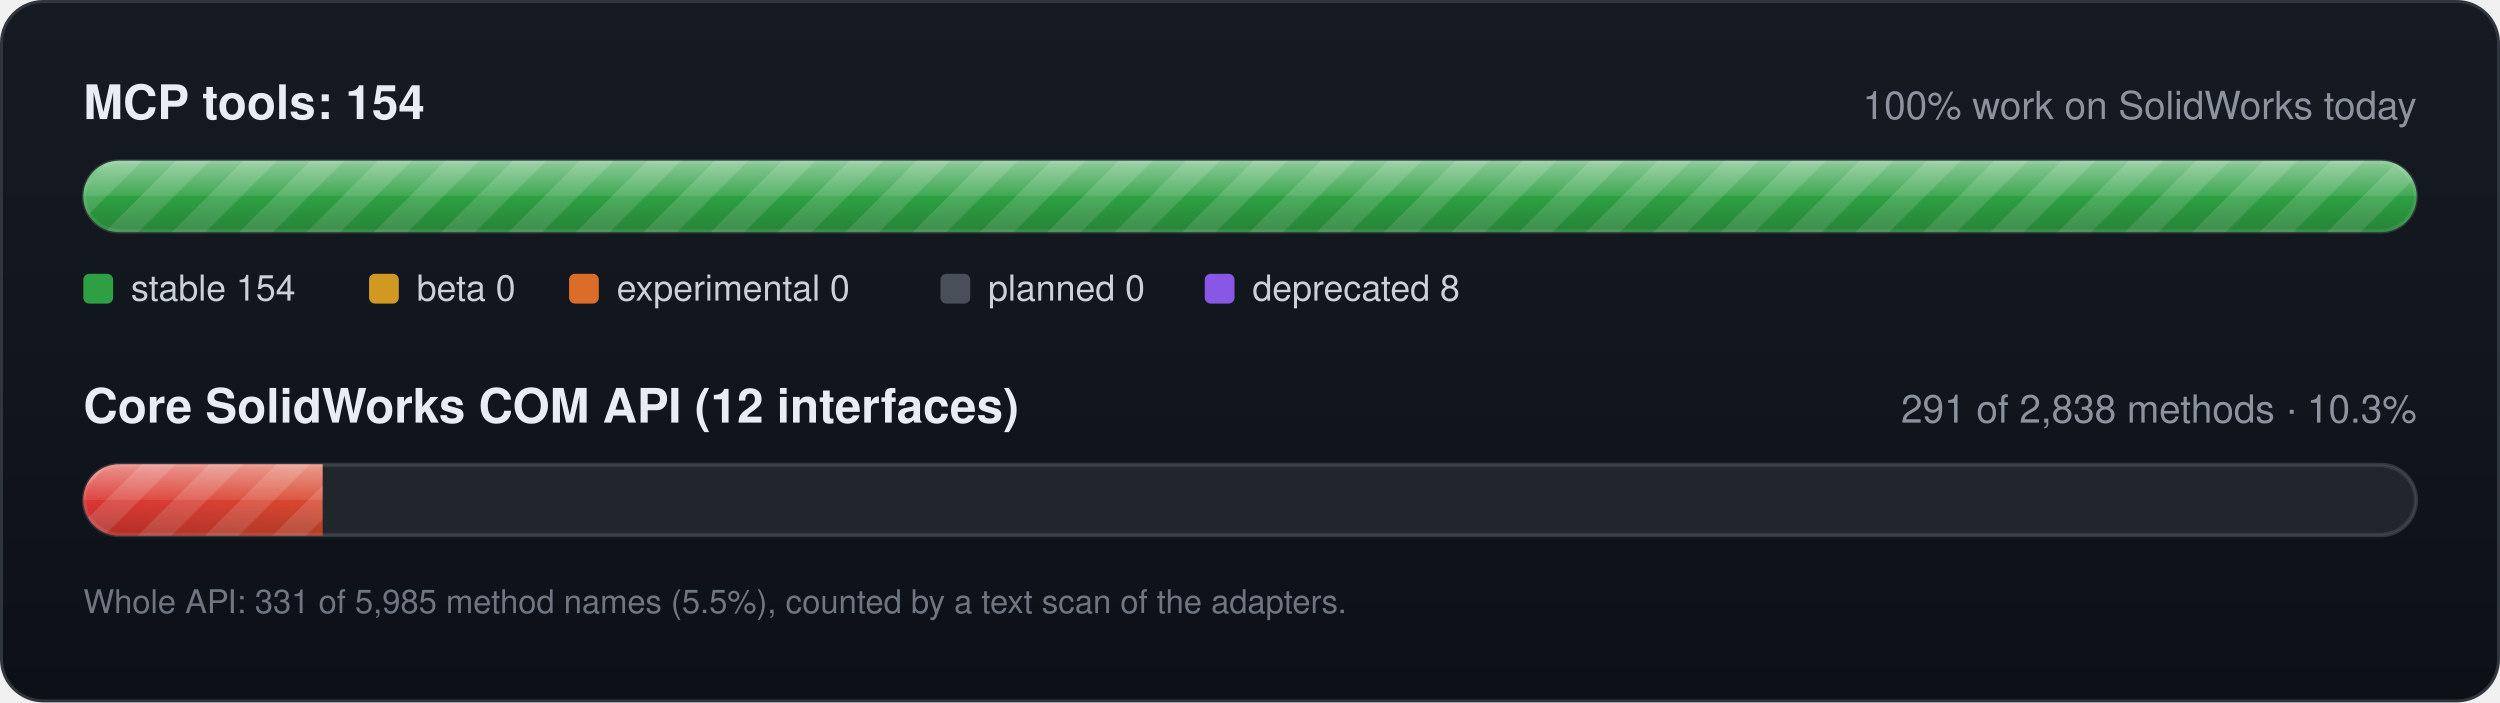
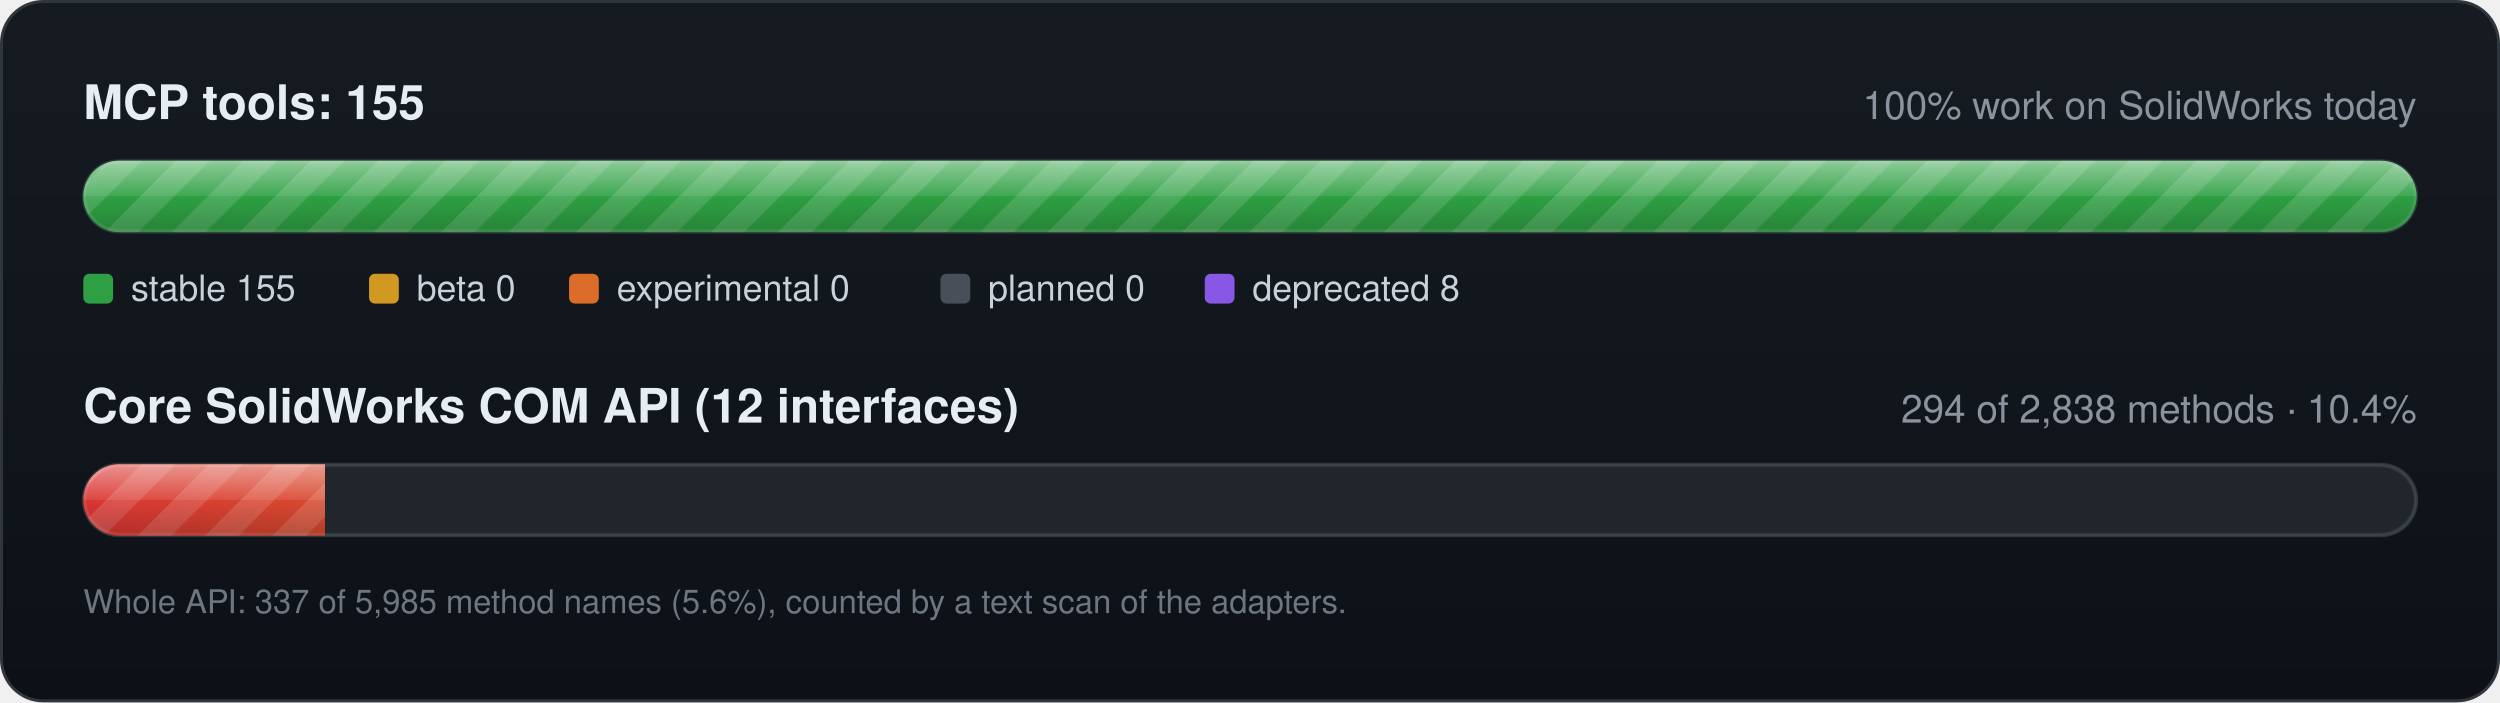
<svg xmlns="http://www.w3.org/2000/svg" width="840" height="236" viewBox="0 0 840 236" role="img" aria-label="Project progress">
  <defs>
    <linearGradient id="panel" x1="0" y1="0" x2="0" y2="1">
      <stop offset="0" stop-color="#161b22" />
      <stop offset="1" stop-color="#0d1117" />
    </linearGradient>
    <linearGradient id="gloss" x1="0" y1="0" x2="0" y2="1">
      <stop offset="0" stop-color="#fff" stop-opacity=".45" />
      <stop offset=".5" stop-color="#fff" stop-opacity=".08" />
      <stop offset=".5" stop-color="#000" stop-opacity="0" />
      <stop offset="1" stop-color="#000" stop-opacity=".18" />
    </linearGradient>
    <linearGradient id="heat" gradientUnits="userSpaceOnUse" x1="28" y1="0" x2="812" y2="0">
      <stop offset="0" stop-color="#da3633" />
      <stop offset=".5" stop-color="#d29922" />
      <stop offset="1" stop-color="#2ea043" />
    </linearGradient>
    <pattern id="stripes" width="16" height="16" patternUnits="userSpaceOnUse" patternTransform="rotate(45)">
      <rect width="8" height="16" fill="#fff" fill-opacity=".14" />
      <animateTransform attributeName="patternTransform" type="translate" additive="sum" from="0 0" to="16 0" dur="1.6s" repeatCount="indefinite" />
    </pattern>
    <clipPath id="track-tools">
      <rect x="28" y="54" width="784" height="24" rx="12.0" />
    </clipPath>
    <clipPath id="track-com">
      <rect x="28" y="156" width="784" height="24" rx="12.0" />
    </clipPath>
  </defs>
  <rect x=".5" y=".5" width="839" height="235" rx="14" fill="url(#panel)" stroke="#30363d" />
-   <text x="28" y="40" font-family="-apple-system,'Segoe UI',Helvetica,Arial,sans-serif" font-size="16" fill="#e6edf3" font-weight="600" text-anchor="start">MCP tools: 154</text>
+   <text x="28" y="40" font-family="-apple-system,'Segoe UI',Helvetica,Arial,sans-serif" font-size="16" fill="#e6edf3" font-weight="600" text-anchor="start">MCP tools: 155</text>
  <text x="812" y="40" font-family="-apple-system,'Segoe UI',Helvetica,Arial,sans-serif" font-size="13" fill="#8b949e" font-weight="400" text-anchor="end">100% work on SolidWorks today</text>
  <rect x="28" y="54" width="784" height="24" rx="12.0" fill="#21262d" stroke="#30363d" />
  <g clip-path="url(#track-tools)">
    <rect x="28.0" y="54" width="784.0" height="24" fill="#2ea043" />
    <rect x="812.0" y="54" width="0.0" height="24" fill="#d29922" />
    <rect x="812.0" y="54" width="0.0" height="24" fill="#db6d28" />
    <rect x="28" y="54" width="784.0" height="24" fill="url(#stripes)" />
    <rect x="28" y="54" width="784.0" height="24" fill="url(#gloss)" />
  </g>
  <rect x="28.5" y="54.5" width="783" height="23" rx="12.0" fill="none" stroke="#fff" stroke-opacity=".08" />
  <rect x="28" y="92" width="10" height="10" rx="2" fill="#2ea043" />
-   <text x="44" y="101" font-family="-apple-system,'Segoe UI',Helvetica,Arial,sans-serif" font-size="12" fill="#c9d1d9" font-weight="400" text-anchor="start">stable 154</text>
+   <text x="44" y="101" font-family="-apple-system,'Segoe UI',Helvetica,Arial,sans-serif" font-size="12" fill="#c9d1d9" font-weight="400" text-anchor="start">stable 155</text>
  <rect x="124" y="92" width="10" height="10" rx="2" fill="#d29922" />
  <text x="140" y="101" font-family="-apple-system,'Segoe UI',Helvetica,Arial,sans-serif" font-size="12" fill="#c9d1d9" font-weight="400" text-anchor="start">beta 0</text>
  <rect x="191.2" y="92" width="10" height="10" rx="2" fill="#db6d28" />
  <text x="207.2" y="101" font-family="-apple-system,'Segoe UI',Helvetica,Arial,sans-serif" font-size="12" fill="#c9d1d9" font-weight="400" text-anchor="start">experimental 0</text>
  <rect x="316" y="92" width="10" height="10" rx="2" fill="#484f58" />
  <text x="332" y="101" font-family="-apple-system,'Segoe UI',Helvetica,Arial,sans-serif" font-size="12" fill="#c9d1d9" font-weight="400" text-anchor="start">planned 0</text>
  <rect x="404.8" y="92" width="10" height="10" rx="2" fill="#8957e5" />
  <text x="420.8" y="101" font-family="-apple-system,'Segoe UI',Helvetica,Arial,sans-serif" font-size="12" fill="#c9d1d9" font-weight="400" text-anchor="start">deprecated 8</text>
  <text x="28" y="142" font-family="-apple-system,'Segoe UI',Helvetica,Arial,sans-serif" font-size="16" fill="#e6edf3" font-weight="600" text-anchor="start">Core SolidWorks COM API (12 interfaces)</text>
-   <text x="812" y="142" font-family="-apple-system,'Segoe UI',Helvetica,Arial,sans-serif" font-size="13" fill="#8b949e" font-weight="400" text-anchor="end">291 of 2,838 methods · 10.3%</text>
+   <text x="812" y="142" font-family="-apple-system,'Segoe UI',Helvetica,Arial,sans-serif" font-size="13" fill="#8b949e" font-weight="400" text-anchor="end">294 of 2,838 methods · 10.4%</text>
  <rect x="28" y="156" width="784" height="24" rx="12.0" fill="#21262d" stroke="#30363d" />
  <g clip-path="url(#track-com)">
-     <rect x="28.0" y="156" width="80.4" height="24" fill="url(#heat)" />
-     <rect x="28" y="156" width="80.4" height="24" fill="url(#stripes)" />
-     <rect x="28" y="156" width="80.4" height="24" fill="url(#gloss)" />
+     <rect x="28.0" y="156" width="81.2" height="24" fill="url(#heat)" />
+     <rect x="28" y="156" width="81.2" height="24" fill="url(#stripes)" />
+     <rect x="28" y="156" width="81.2" height="24" fill="url(#gloss)" />
  </g>
  <rect x="28.5" y="156.5" width="783" height="23" rx="12.0" fill="none" stroke="#fff" stroke-opacity=".08" />
-   <text x="28" y="206" font-family="-apple-system,'Segoe UI',Helvetica,Arial,sans-serif" font-size="11" fill="#6e7681" font-weight="400" text-anchor="start">Whole API: 331 of 5,985 method names (5.5%), counted by a text scan of the adapters.</text>
+   <text x="28" y="206" font-family="-apple-system,'Segoe UI',Helvetica,Arial,sans-serif" font-size="11" fill="#6e7681" font-weight="400" text-anchor="start">Whole API: 337 of 5,985 method names (5.6%), counted by a text scan of the adapters.</text>
</svg>
